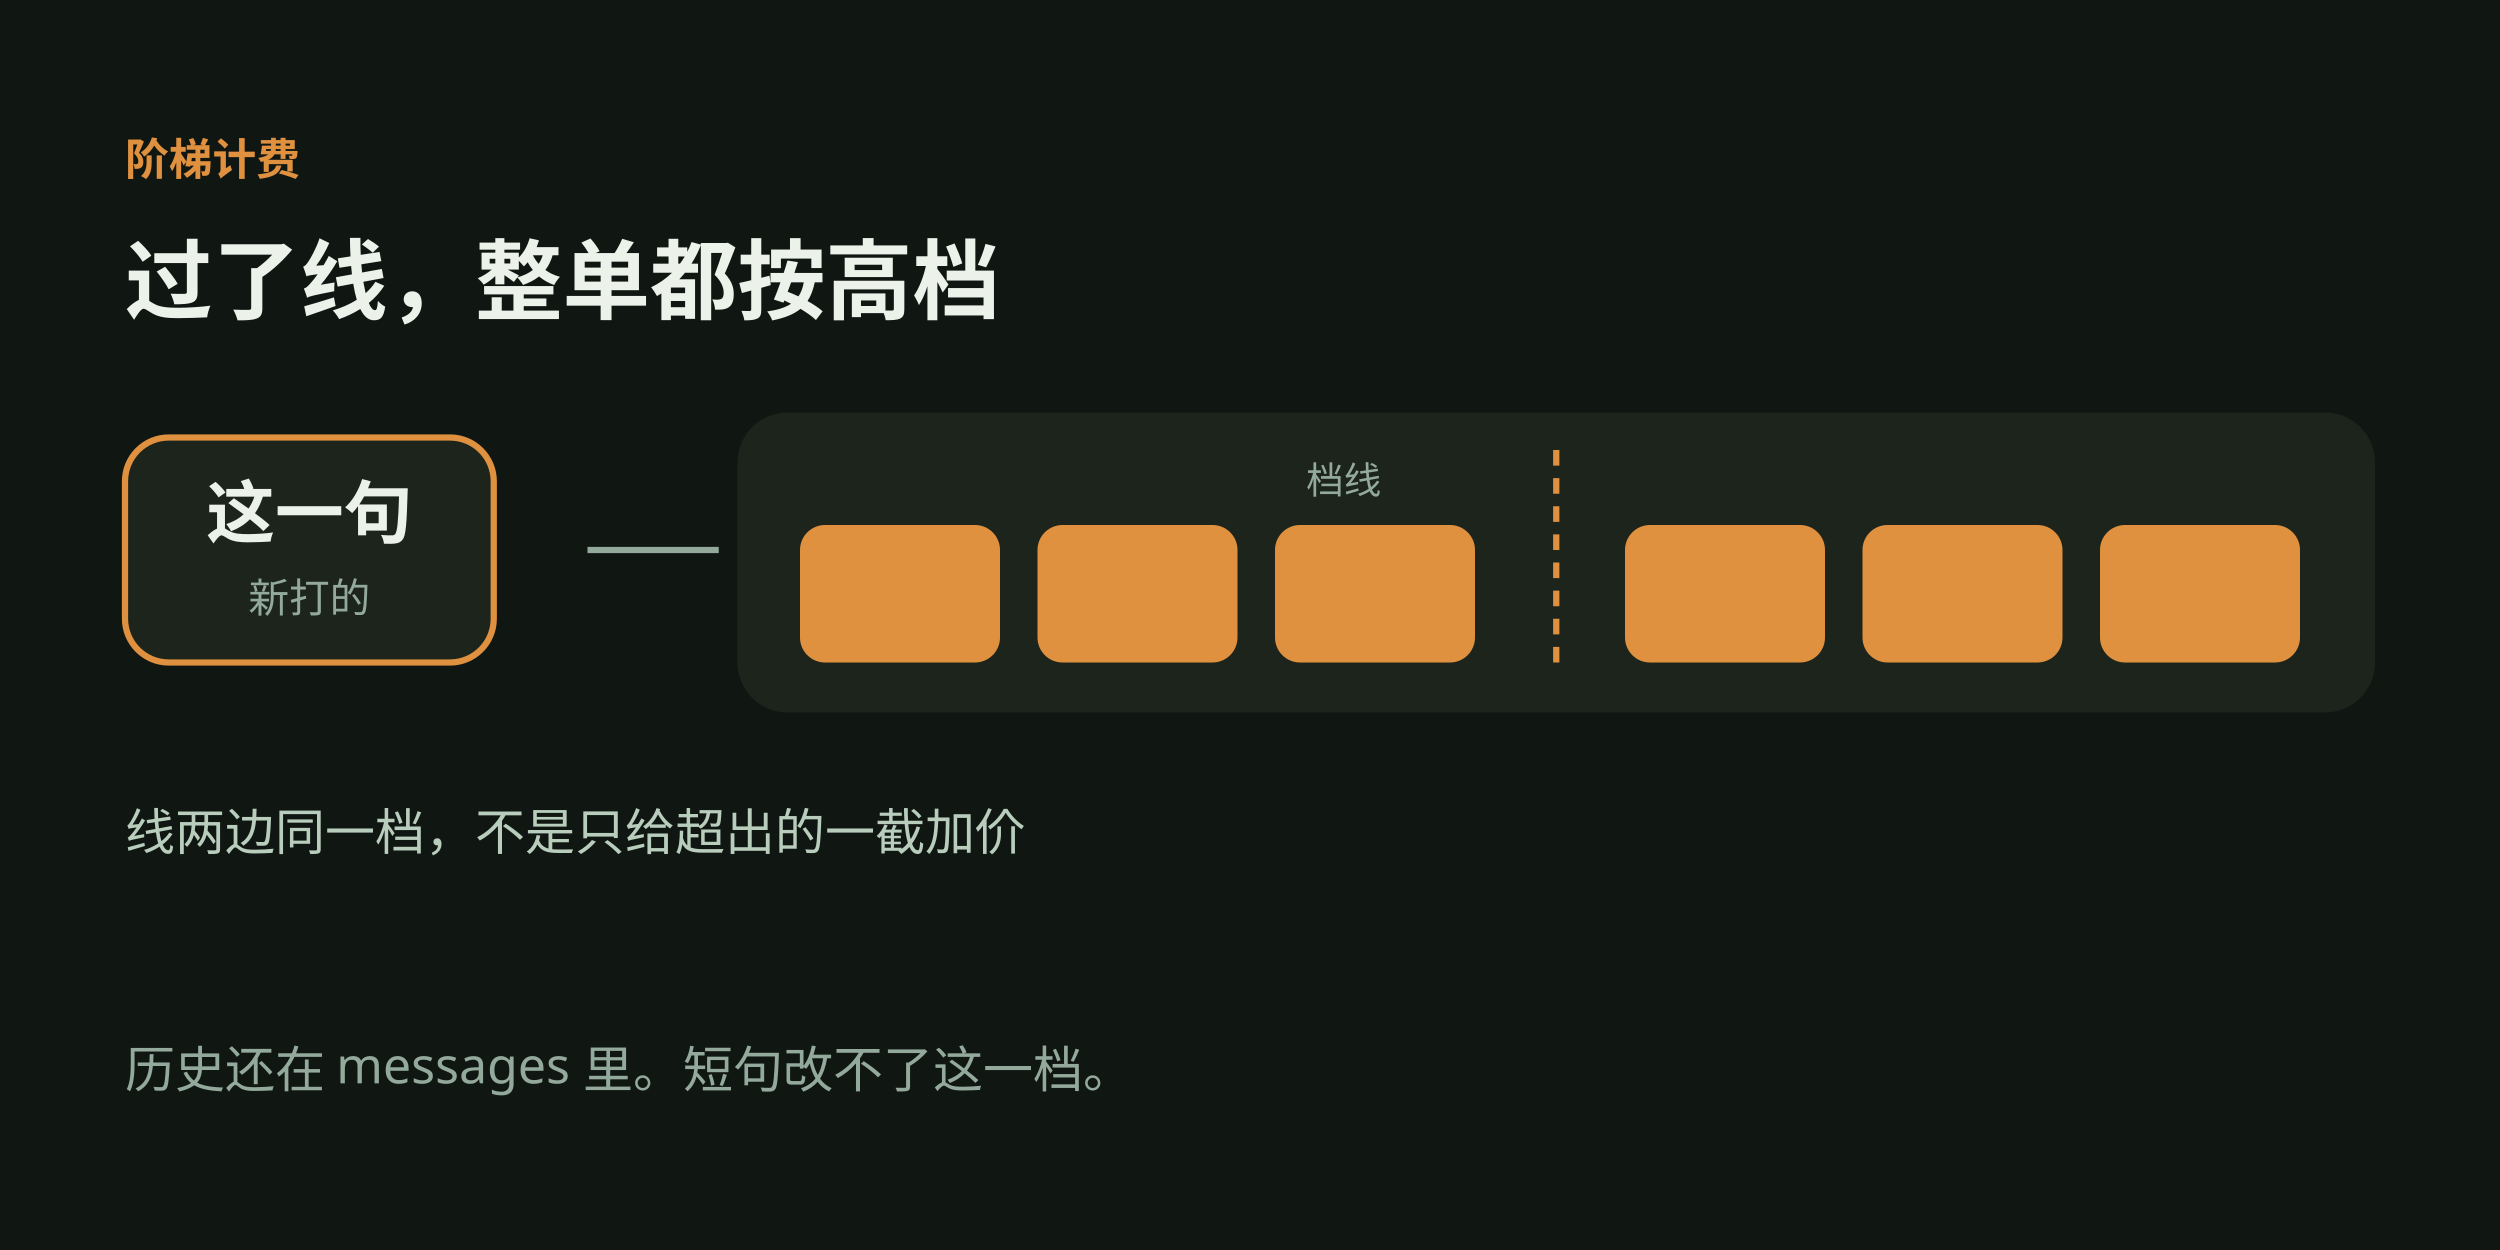
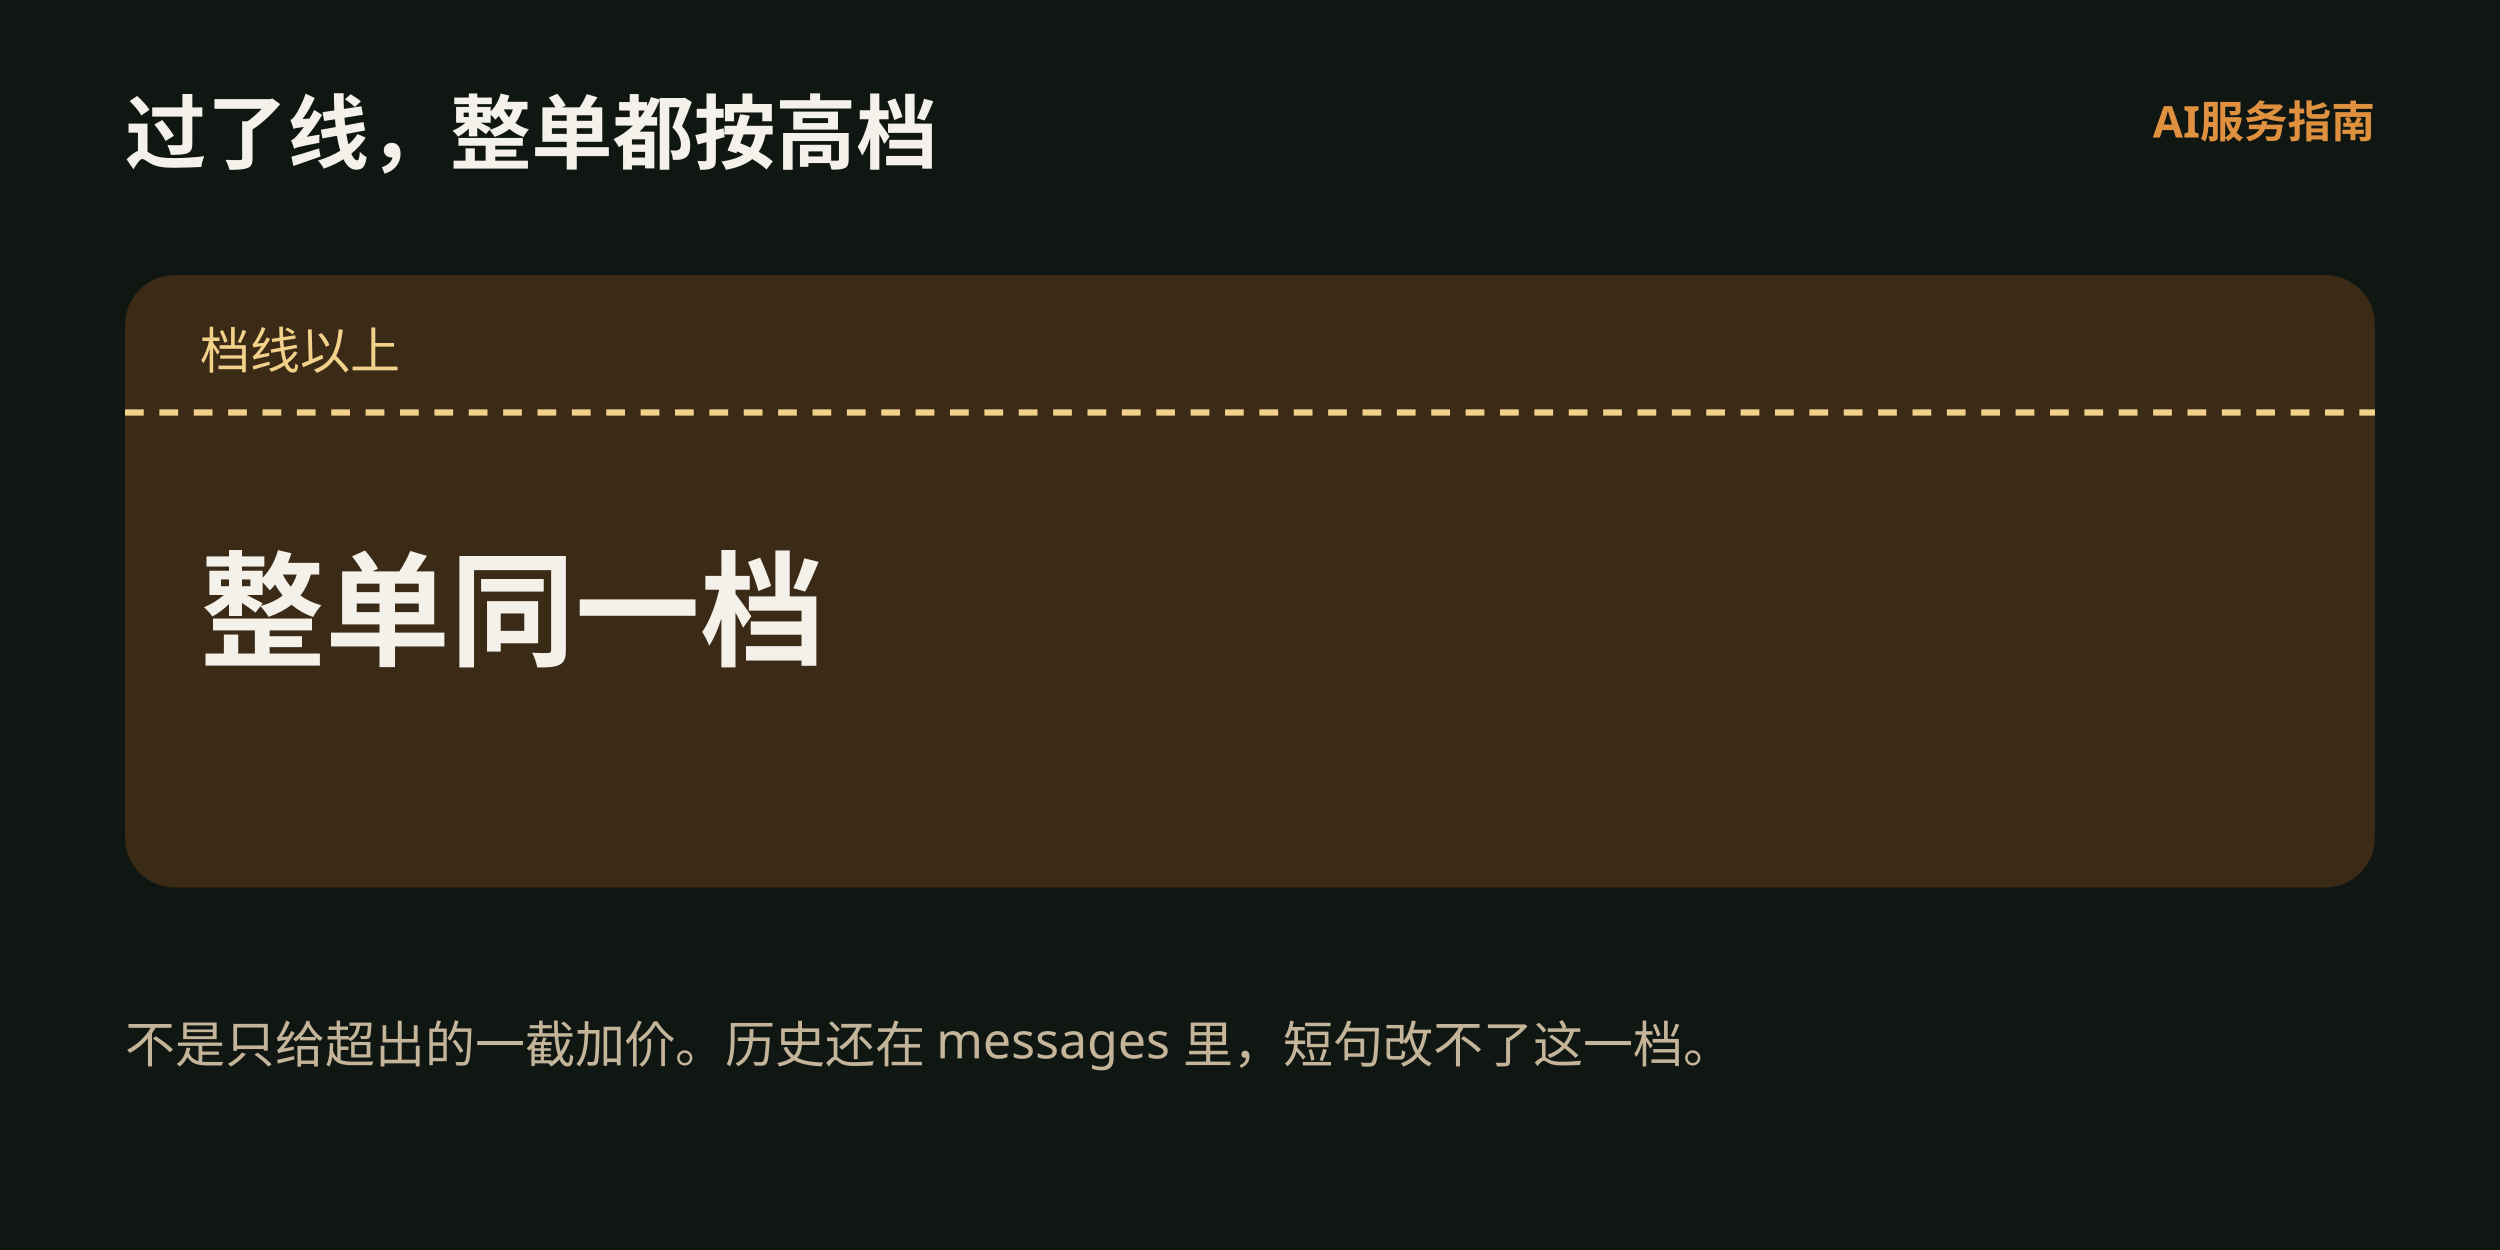
- <svg xmlns="http://www.w3.org/2000/svg" viewBox="0 0 800 400" width="800" height="400">
+ <svg xmlns="http://www.w3.org/2000/svg" width="800" height="400" viewBox="0 0 800 400" role="img" aria-label="过了分档线，整单按高档计，不是只加超出的一截">
  <rect width="800" height="400" fill="#101612" />
-   <text x="40" y="56" fill="#e0913f" font-family="Microsoft YaHei, PingFang SC, sans-serif" font-size="14" font-weight="700">阶梯计费</text>
-   <text x="40" y="100" fill="#ecf1ea" font-family="Microsoft YaHei, PingFang SC, sans-serif" font-size="28" font-weight="700">过了线，整单都按高档</text>
-   <rect x="40" y="140" width="118" height="72" rx="14" fill="#1c241c" stroke="#e0913f" stroke-width="2" />
-   <text x="99" y="172" text-anchor="middle" fill="#ecf1ea" font-family="Microsoft YaHei, PingFang SC, sans-serif" font-size="22" font-weight="700">这一句</text>
-   <text x="99" y="196" text-anchor="middle" fill="#93a99b" font-family="Microsoft YaHei, PingFang SC, sans-serif" font-size="13">新打的</text>
-   <line x1="188" y1="176" x2="230" y2="176" stroke="#93a99b" stroke-width="2" />
-   <rect x="236" y="132" width="524" height="96" rx="16" fill="#1c241c" />
-   <line x1="498" y1="144" x2="498" y2="216" stroke="#e0913f" stroke-width="2" stroke-dasharray="5 4" />
-   <text x="430" y="158" text-anchor="middle" fill="#93a99b" font-family="Microsoft YaHei, PingFang SC, sans-serif" font-size="12">档线</text>
-   <rect x="256" y="168" width="64" height="44" rx="8" fill="#e0913f" />
-   <rect x="332" y="168" width="64" height="44" rx="8" fill="#e0913f" />
-   <rect x="408" y="168" width="64" height="44" rx="8" fill="#e0913f" />
-   <rect x="520" y="168" width="64" height="44" rx="8" fill="#e0913f" />
-   <rect x="596" y="168" width="64" height="44" rx="8" fill="#e0913f" />
-   <rect x="672" y="168" width="64" height="44" rx="8" fill="#e0913f" />
-   <text x="40" y="272" fill="#b9cdbd" font-family="Microsoft YaHei, PingFang SC, sans-serif" font-size="16">线两边同一档，不是只给超出的一截加价</text>
-   <text x="40" y="348" fill="#93a99b" font-family="Microsoft YaHei, PingFang SC, sans-serif" font-size="16">历史还在 messages 里。短句改不了这一档。</text>
+   <text x="40" y="52" fill="#f4f0ea" font-family="Microsoft YaHei, PingFang SC, sans-serif" font-size="26" font-weight="700">过了线，整单都按高档</text>
+   <text x="760" y="44" text-anchor="end" fill="#e0913f" font-family="Microsoft YaHei, PingFang SC, sans-serif" font-size="14" font-weight="700">AI服务指南</text>
+   <rect x="40" y="88" width="720" height="196" rx="16" fill="#3a2a16" />
+   <line x1="40" y1="132" x2="760" y2="132" stroke="#f2d18a" stroke-width="2" stroke-dasharray="6 5" />
+   <text x="64" y="118" fill="#f2d18a" font-family="Microsoft YaHei, PingFang SC, sans-serif" font-size="16">档线以上</text>
+   <text x="64" y="210" fill="#f4f0ea" font-family="Microsoft YaHei, PingFang SC, sans-serif" font-size="40" font-weight="700">整单同一档</text>
+   <text x="40" y="340" fill="#c4b59a" font-family="Microsoft YaHei, PingFang SC, sans-serif" font-size="16">不是只给超出的一截加价。历史还在 messages 里，短句改不了这一档。</text>
</svg>
